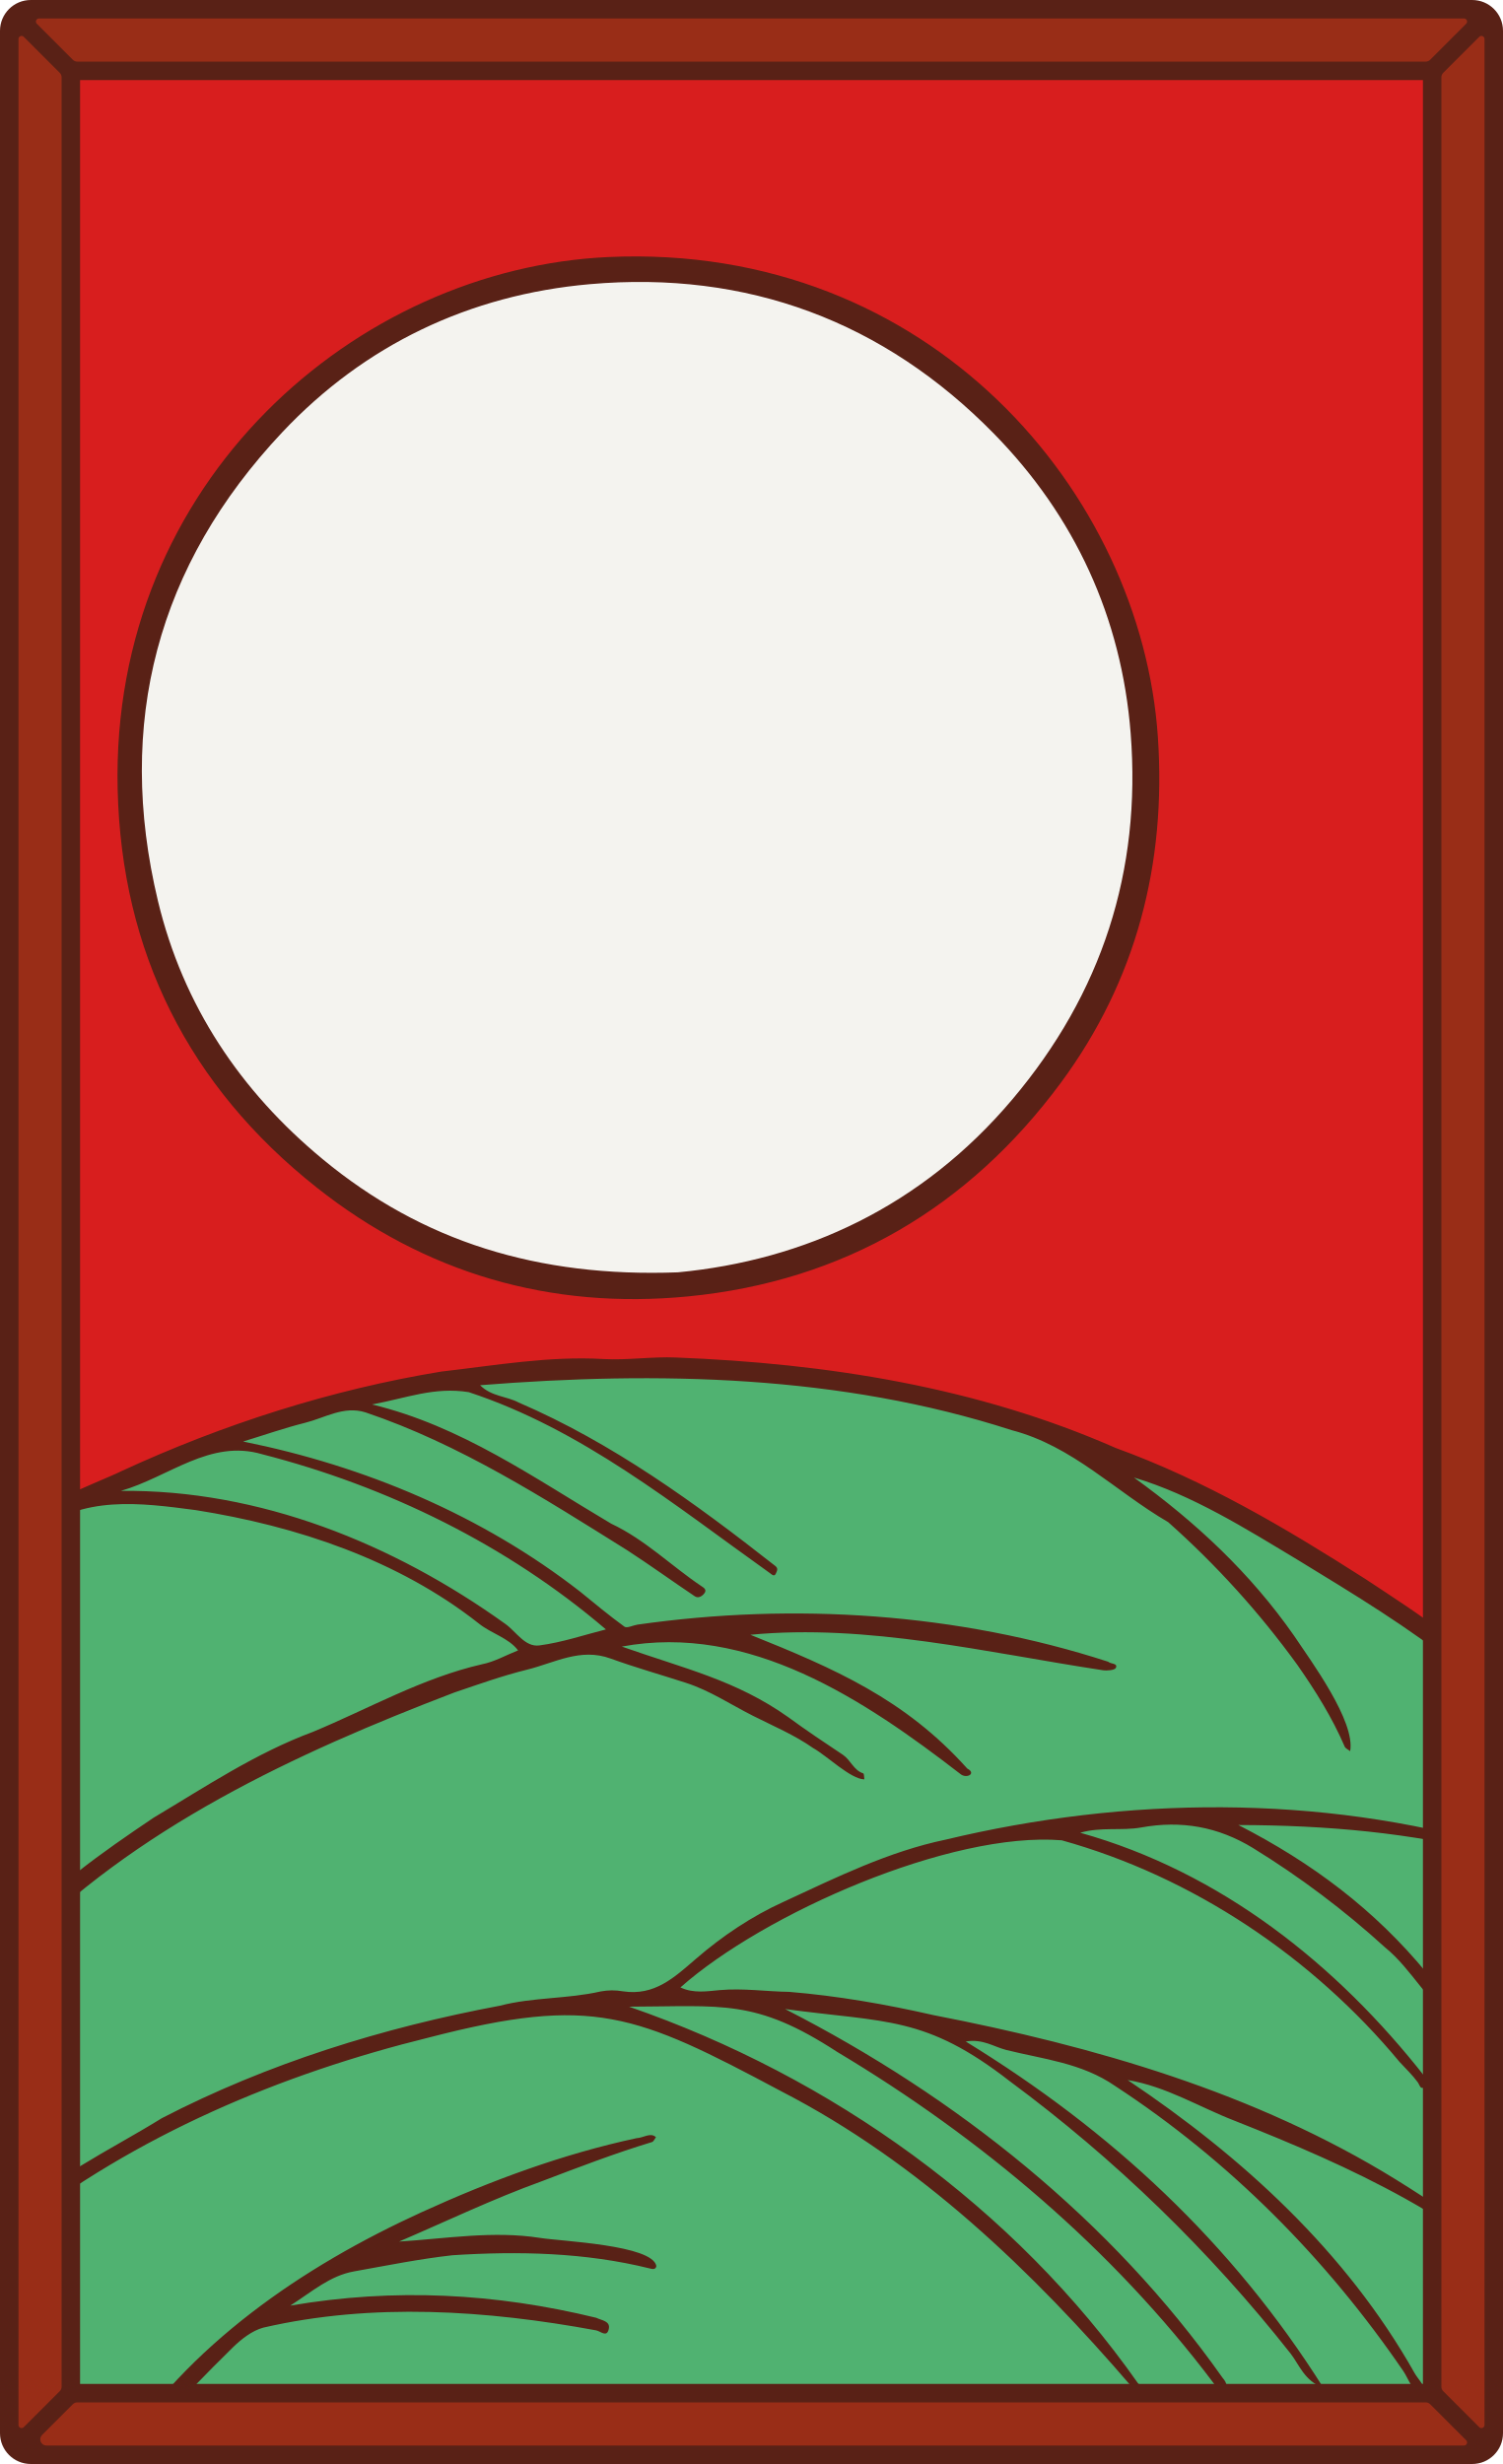
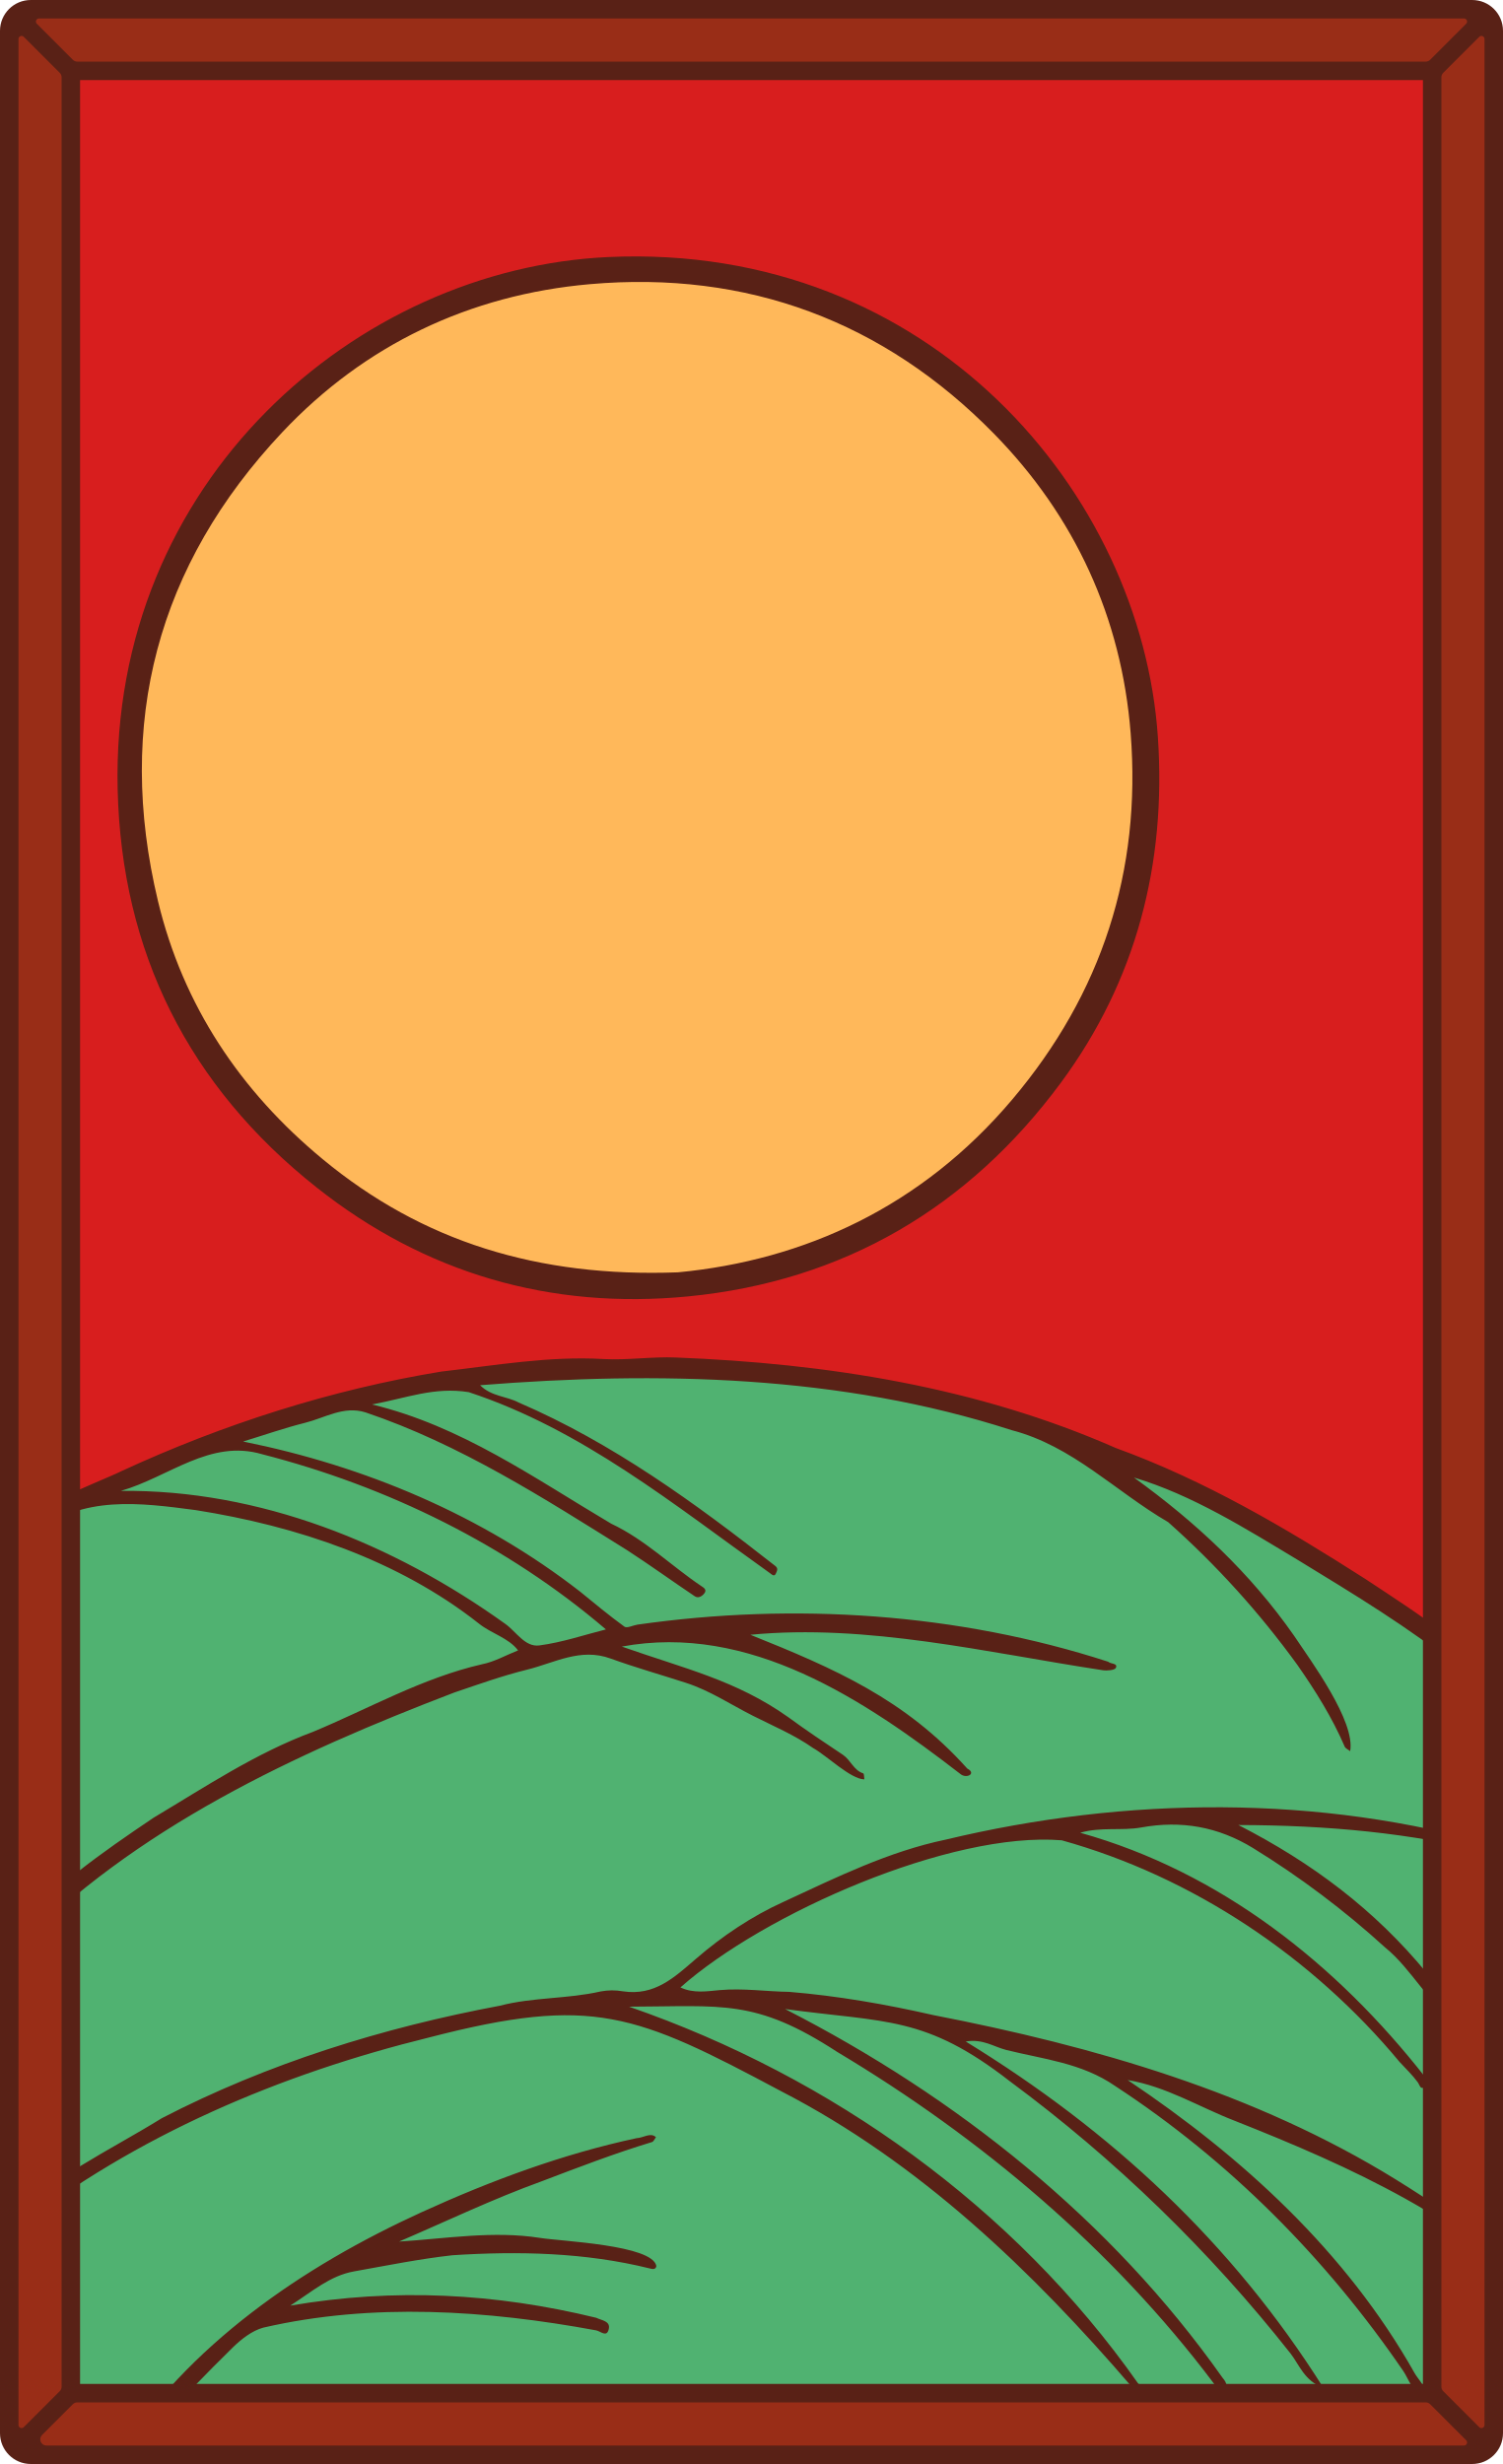
<svg xmlns="http://www.w3.org/2000/svg" viewBox="0 0 976 1600">
  <defs>
    <style>
            .cls-1 {
                fill: none;
            }

            .cls-2 {
-                 fill: #f4f3ef;
+                 fill: #ffb85a;
            }

            .cls-3 {
                clip-path: url(#clip-path);
            }

            .cls-4 {
                fill: #50b271;
            }

            .cls-5 {
                fill: #d81e1e;
            }

            .cls-6 {
                fill: #592116;
            }

            .cls-7 {
                fill: #992d17;
            }
        </style>
    <clipPath id="clip-path">
      <path class="cls-1" d="M960,22V1578a6,6,0,0,1-6,6H22a6,6,0,0,1-6-6V22a6,6,0,0,1,6-6H954A6,6,0,0,1,960,22Z" />
    </clipPath>
  </defs>
  <g id="Paper_Backing" data-name="Paper Backing">
    <path class="cls-2" d="M960,22V1578a6,6,0,0,1-6,6H22a6,6,0,0,1-6-6V22a6,6,0,0,1,6-6H954A6,6,0,0,1,960,22Z" />
  </g>
  <g id="Wikipedia_Cropped" data-name="Wikipedia Cropped">
    <g class="cls-3">
      <path class="cls-4" d="M83.08,1604c-8-4-82.21,6.61-87.08-4,9.18-4.24-17.87-619.55,9.7-607.66,18.06,9,35-20,55.77-18.55,11.36.81,10.27-3.68,16.2-9.6,54.68-23.27,107.2-42.51,163.09-56.08,136.45-27.22,281.3-24.67,417.38,16.75,20.1,6.33,48.58,19.93,65.63,34.76,5.14,4.63,8.37-3.08,12.4-4.24,38.46,10.34,74.72,34,109.05,54.32,47.2,30,98.11,56.88,134.78,99-2.17,97.15,1.56,398.73,0,491.25C980.86,1611.69,87.09,1600,83.08,1604Z" />
      <path class="cls-5" d="M976-4C972.06.23-5-12-4,0c12.8-4.22-26,1046.18,16,994.06C160.61,906,337,870.79,508.23,890.85,680,904.7,846.74,986.54,976,1098.48,982.94,1096,984.65-1.93,976-4ZM666.34,721.53c-61,72.21-139.87,108.31-225.12,116.43-94.22,3.51-172-20.72-239.07-76.13-55.46-45.84-94-103.41-110.88-173.74-28.76-119.84-.5-226.27,83.51-315.52,55.44-58.91,126-92.62,207.12-99.76C488,163.46,579.82,197.84,654,273.47c54.3,55.4,85.9,123.69,92,201.72C753.25,567.86,726.58,650.2,666.34,721.53Z" />
      <path class="cls-6" d="M205.62,771.09c70.53,55.86,152,79.4,241.23,70.73C547.77,832,629.08,784.07,688.94,703c48.87-66.14,68.55-142.12,62.94-224.5-10.74-157.86-147.48-321-356.68-311.6C231.89,174.29,71.71,312.35,76.4,512.55,78.88,618.23,122.57,705.32,205.62,771.09Zm-22.4-490.32C236.7,223.94,304.81,191.43,383,184.53c102.32-9,190.93,24.15,262.45,97.11,52.39,53.44,82.87,119.32,88.77,194.6,7,89.4-18.71,168.83-76.83,237.64-58.83,69.66-134.93,104.48-217.17,112.31-90.89,3.39-166-20-230.63-73.44-53.5-44.22-90.68-99.75-107-167.6C74.91,469.54,102.18,366.87,183.22,280.77Zm793,1182.9c-1.26,1.39-2.4,1.49-4.24.31-19.6-12.16-38.92-24.85-59.05-36.06-35.69-19.87-73.27-35.79-111.22-50.82-23.28-9-44.34-22.26-69.42-26.41,74.52,49.91,141.93,111.56,186.24,190.18,2.24,4.13,9.21,10.71,4.6,12.14-5.45,1.68-8.35-8.26-11.86-13.34-50-73.17-112.89-136.57-187.13-185.13-21.66-15-46.59-17.38-70.7-23.39-8-2-15.18-7.4-26.32-5.5,94.64,58.08,172.84,130.54,232.37,225.07-12.64-4.86-15.72-15.14-21.49-22.53a957.9,957.9,0,0,0-182.27-176.75c-54.84-42.65-80.09-37.93-145.93-46.87,111.4,56.94,211.73,136.89,284,239.32,6.81,7.66-.79,12-5.8,3.51-65.66-87.19-150.91-159.11-244.37-215-53.3-34.71-74.56-29.51-135.15-29.36,131.57,45.55,250.11,130.22,330.43,244.45,1,1.36,3.82,2.76,1.5,4.88-2.14,2-3.48-.26-4.8-1.71-65.35-76.09-138.5-146.41-228.41-192.75-94.53-50.42-122.36-62.33-228.09-35C182,1346.79,88.53,1386.41,9.36,1448.14c-2.36,1.76-4.88,6.41-8.1,2.81-2.51-2.89,1-5.82,3.12-8.06,28.75-29,66.41-46.22,100.75-67.47,68.69-35.56,143.6-58.81,219.44-73,21.53-5.61,43.84-4.33,65.37-9.25a40.23,40.23,0,0,1,14.6-.1c20.51,3.1,33.29-8.94,47.43-21.15,17.09-14.76,36.06-27.54,56.92-37,34.23-15.85,68.07-32.63,105.3-40.38,116.78-28,242.83-29.4,358.5,4.38,1.93.55,3.31,1.89,3.31,3.42,0,2.33-2.42,2.46-4.83,1.63-55.3-14-109.55-18.74-167-18.89,47.94,24.55,88.55,55.05,122.32,96.09,3.79,5.64,22.78,27.38,19.8,32.17-18.92-12-29.26-34.52-46.85-48.77A576.22,576.22,0,0,0,813.63,1200c-22.65-13.81-46.4-18.06-72.61-13.33-12.64,2.28-26-.51-39.55,3.42,91.08,25.48,166.44,85.27,224,158.71,2.61,2.68,1.79,5.31-.63,6.63-2.66,1.45-2.92-1.59-4.21-3.33-3.47-4.73-7.79-8.84-11.79-13.18C852.42,1271,774.79,1218.72,689.47,1195c-72.14-5.93-193.49,47.54-247.62,95.53,8.5,4.08,17.62,2.45,25.62,1.74,15.18-1.34,30.07.93,45.06,1.15,31.27,2.58,62.79,8.06,93.49,15.07,104.69,20.3,208.86,50.27,300.32,106.72,23.1,14.27,45.53,29.91,68.37,44.49C975.72,1460.69,978.1,1461.67,976.21,1463.67Zm-550,7.74c-.39,2.75-3,1.92-4.47,1.56-41.86-10.34-85-11.3-127.93-8.53-21.59,2.41-42.68,6.7-63.94,10.5-15.66,2.8-27,13-41.39,22.21,67.81-11.59,133.22-8.05,198.72,7.91,3.4,1.72,9.39,2,8.08,7.44s-5.12,1.39-8.11.73c-71.09-13.11-145.28-18.15-216.22-1.78-7.31,2-14.32,7.49-19.92,13-17.13,16.78-33.76,34.09-50,51.7-7,5-18.8,31.78-26.22,28.32-4.72-2.18-.63-6.46.75-8.82,46.58-73.06,120.62-123.74,198.38-159.23,44.74-20.39,91.31-37.69,139.44-48,4.17-.11,9.18-4,12.56-.61-.85,1.08-1.5,2.81-2.58,3.14-24.31,7.37-48,16.48-71.71,25.5-31.58,11.42-61.71,25.9-92.5,39.11,30.71-1.93,61.1-7.17,91.62-2.36C364.34,1455.38,423.62,1457.7,426.21,1471.41Zm557.86-366.57c-26-33.44-62.51-56.46-97.57-79.6-51.77-33.12-104-63.93-162-85C634.32,900.58,536.78,885.32,439,881.5c-15.64-.68-31.42,1.85-47,1-35.57-2.07-70.22,4.11-105.37,8.12C215,902.38,145,924.76,79.13,955.16,64.53,962.39,5.93,983.82,6,998.31c2.93,7.65,12.51-.65,17-2.72,30.25-24.86,68.21-19.75,104.11-15,65.51,10.35,131.44,32.28,183.91,73.71,8.23,6.58,19.19,9.19,25.4,17.38-7.79,3.07-15.31,7.41-23.37,9-38.79,8.88-73.54,28.83-109.87,43.92-37.15,13.79-69.72,35.61-103.52,55.78-33.56,22.63-66.95,45.88-93.33,76.8-2,2.22-5.14,5.09-5.14,8.45-.18,4.27,4.47,5.23,8.39,1.63,78-80.41,182-128.67,285.34-168.19,15.69-5.33,31.22-10.89,47.44-14.9,17.94-4.44,34.5-14.33,54.1-7.21,16.1,5.85,32.64,10.49,48.94,15.78,15.53,5,29.08,14.09,43.5,21.39,13.23,6.69,26.94,12.4,39.16,21,9,5,24.25,20.13,33.22,20.31-.22-1.35-.12-3.71-.72-3.9-6.23-2-8.15-8.64-13.13-12-12-8-24-16-35.58-24.51-33.84-24-67.12-31.4-108.08-45.83,82.74-15.36,157.45,34.51,219.79,82.67,4,3.47,10.76-.25,4.56-3.45-40.49-45.16-86.32-65-140.85-86.88,76-7.32,153.37,11.57,228.74,23,2.85.46,7.87,0,8.59-1.5,1.46-3.16-3.33-2.4-5-4-97.66-31.67-204-38.6-305.68-24.08-2.88.44-6.79,2.5-8.42,1.32-9.87-7.16-19.28-15-28.72-22.69-63.86-49.7-139.87-81.62-218.9-97.54,13.72-4.2,26.84-8.8,40.27-12.16,12.84-3.21,25.06-11.18,39.14-6.78,61.16,20.6,115.8,55.66,170.16,89.65,14.78,9.59,29.07,19.94,43.71,29.77,2.14,1.45,4.54.21,6.13-1.78,2-2.47-.31-3.77-1.8-4.77-19.7-13.24-36.5-30.17-58.62-40.59-50-29.63-97.42-63.46-155.26-77.4,22.69-4.23,40.4-11.55,62.76-8C378,928.2,437.76,977.2,500,1021.53c1.19.85,2.87,2.7,3.94,0,.56-1.42,1.65-3.06-.58-4.74C451.43,976,397.58,936.87,336.69,910.67c-7.83-4.13-17.61-3.8-24.92-11.18,115.36-9.2,234.13-6.71,345.05,29.15,39.72,10.29,67.32,39.73,101.75,59.76a574.71,574.71,0,0,1,83.94,92.77c11.77,16.86,22.54,34.07,30.67,52.95.54,1.26,2.36,2,3.58,3,3.42-19.41-25.13-58.08-36.46-75-28.42-40.68-63.55-73.52-103.94-102.68,37.81,11.25,72.81,33.32,106.78,53.74,35.92,21.95,72.1,43.79,105,70.2,10.22,8.13,19.19,17.78,29,26.43C981,1112.88,988.47,1111,984.07,1104.84ZM170.17,944.29c81.56,20.93,159.18,59,223.29,113.77-13.62,3.42-28.23,8.43-43.23,10.4-9.37,1.23-15-9-22.22-14.07-72.49-52-159.62-87.27-249.53-86.28C109.71,959.12,136.33,934.33,170.17,944.29Z" />
    </g>
  </g>
  <g id="Red_Japanese_Frames" data-name="Red Japanese Frames">
    <path class="cls-6" d="M0,20V1580a20,20,0,0,0,20,20H956a20,20,0,0,0,20-20V20A20,20,0,0,0,956,0H20A20,20,0,0,0,0,20ZM924,1548H52V52H924Z" />
    <path class="cls-7" d="M952.1,15.41,928.69,38.83A4,4,0,0,1,925.86,40H50.14a4,4,0,0,1-2.83-1.17L23.9,15.41A2,2,0,0,1,25.31,12H950.69A2,2,0,0,1,952.1,15.41ZM40,1549.86V50.14a4,4,0,0,0-1.17-2.83L15.41,23.9A2,2,0,0,0,12,25.31V1574.69a2,2,0,0,0,3.41,1.41l23.42-23.41A4,4,0,0,0,40,1549.86ZM936,50.14V1549.86a4,4,0,0,0,1.17,2.83l23.42,23.41a2,2,0,0,0,3.41-1.41V25.31a2,2,0,0,0-3.41-1.41L937.17,47.31A4,4,0,0,0,936,50.14ZM925.86,1560H50.14a4,4,0,0,0-2.83,1.17l-20,20a4,4,0,0,0,2.83,6.83H950.69a2,2,0,0,0,1.41-3.41l-23.41-23.42A4,4,0,0,0,925.86,1560Z" />
  </g>
</svg>
